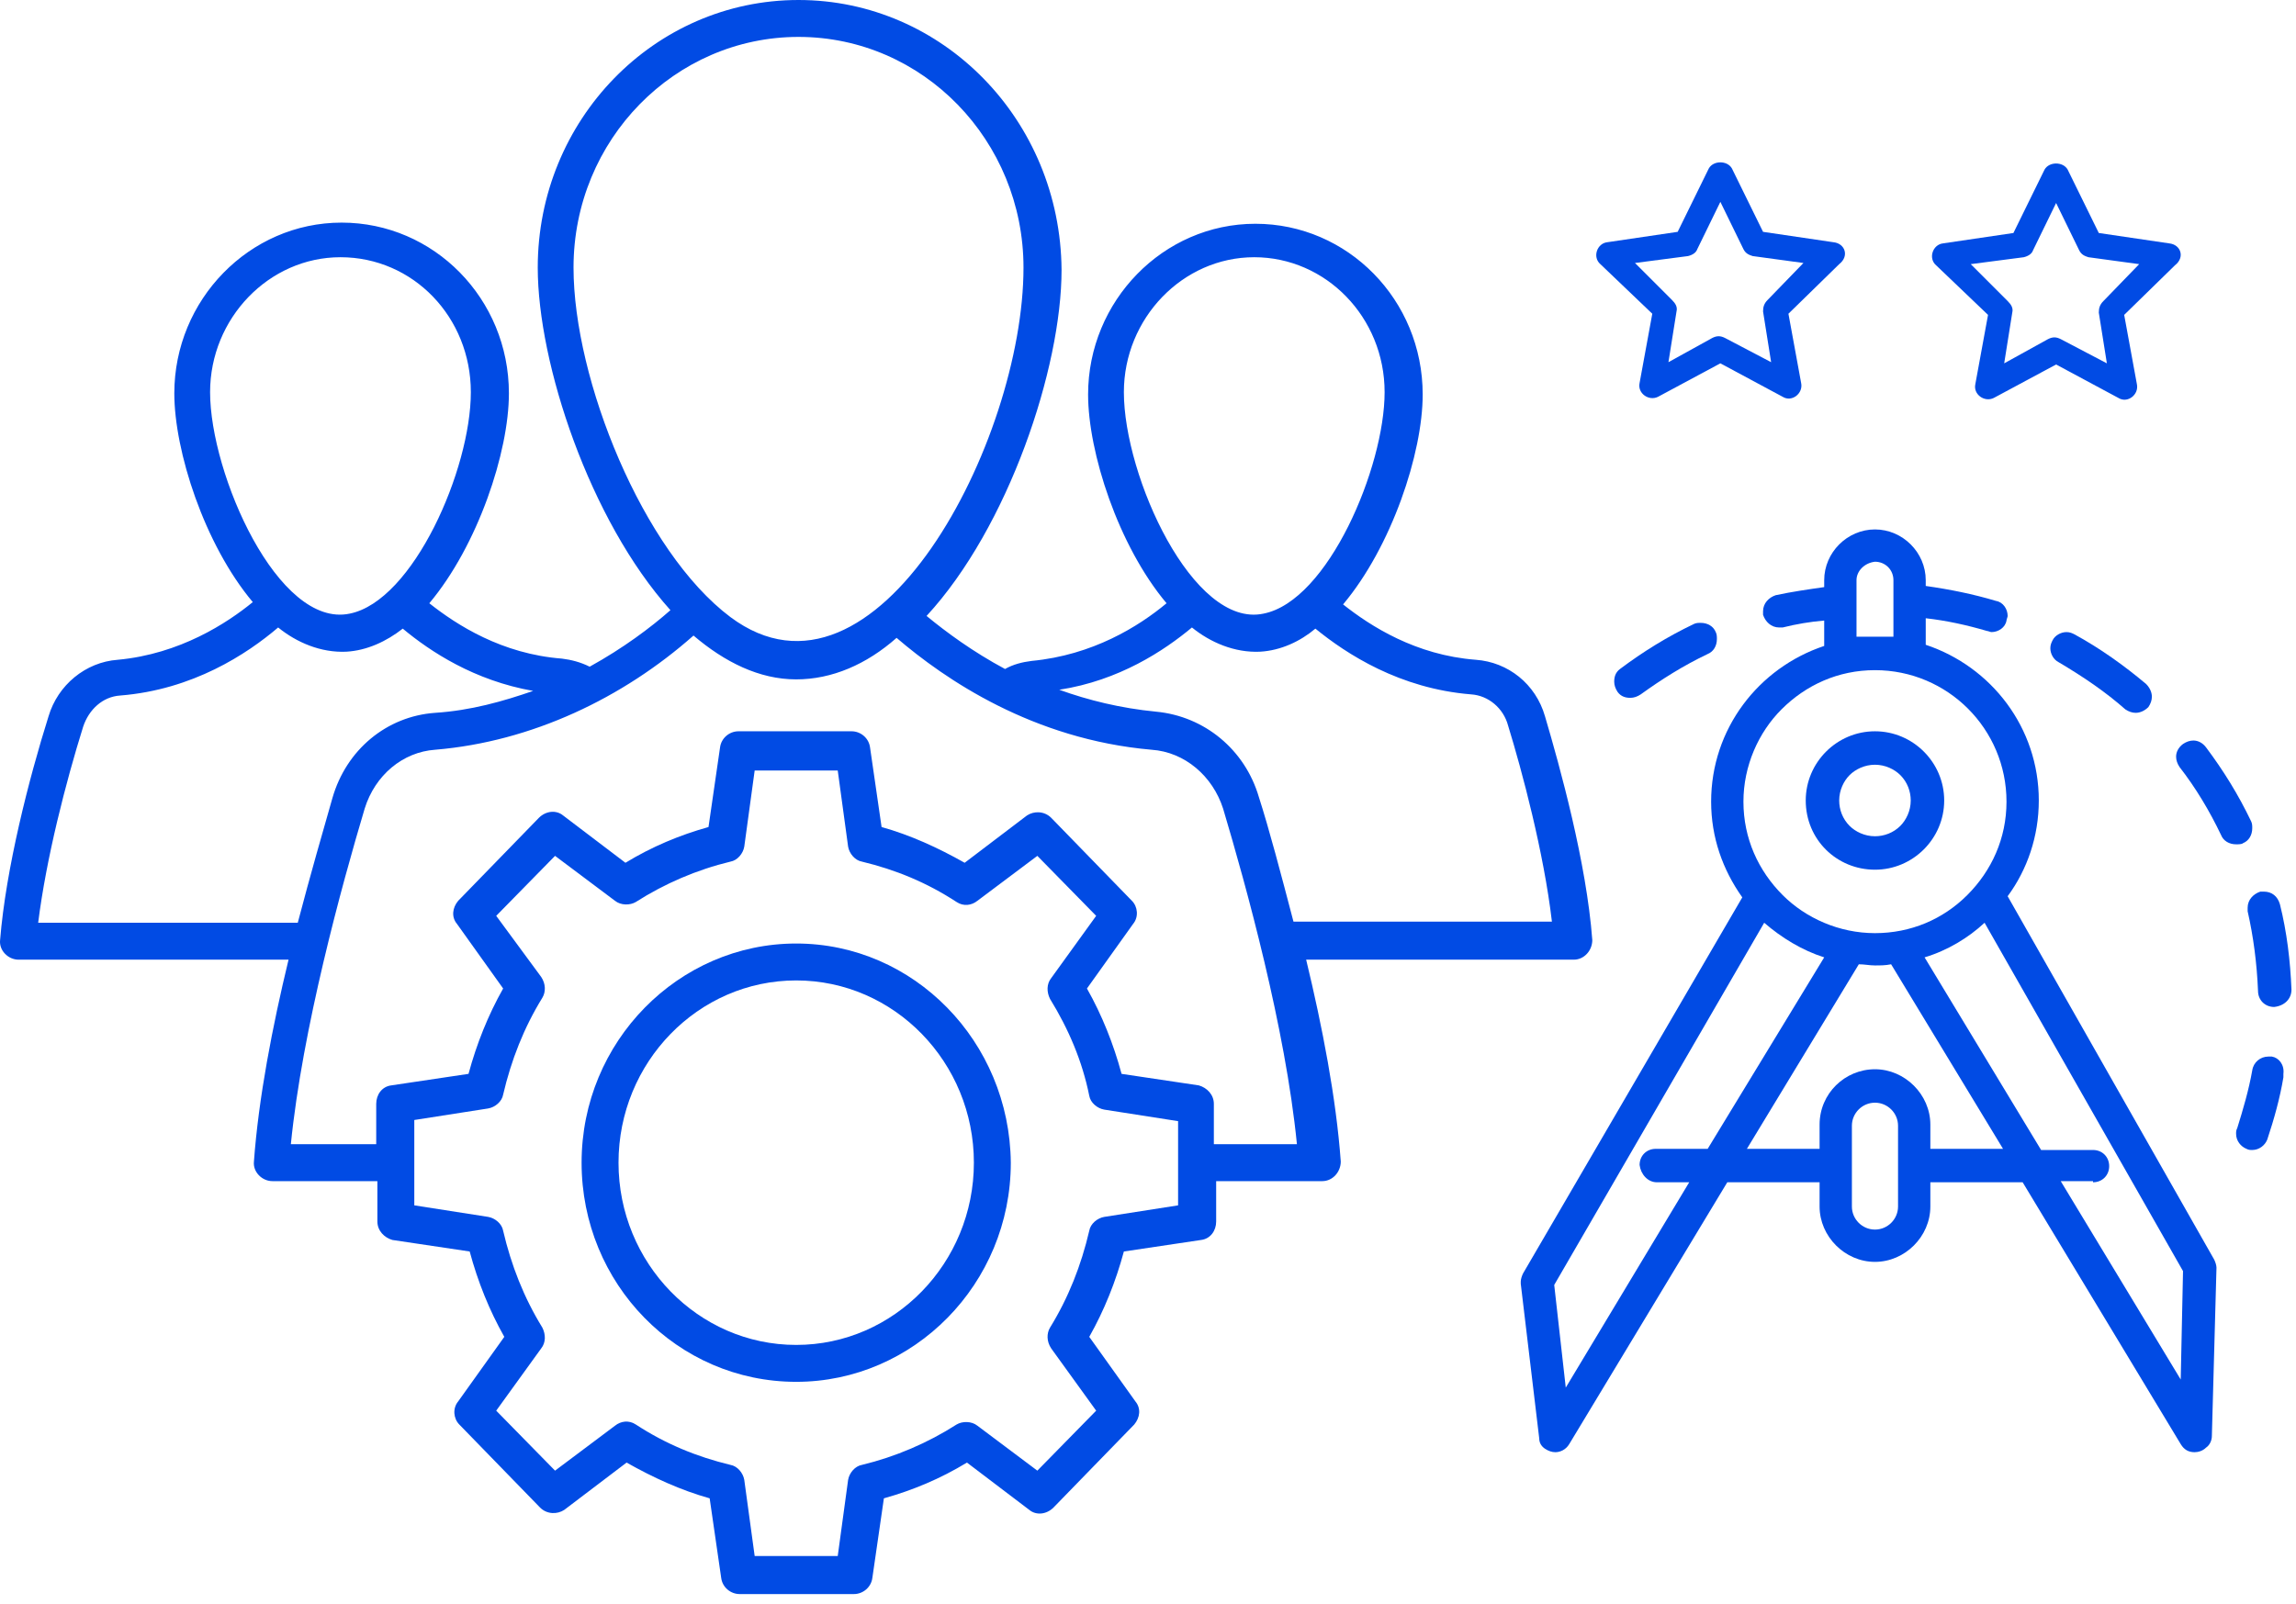
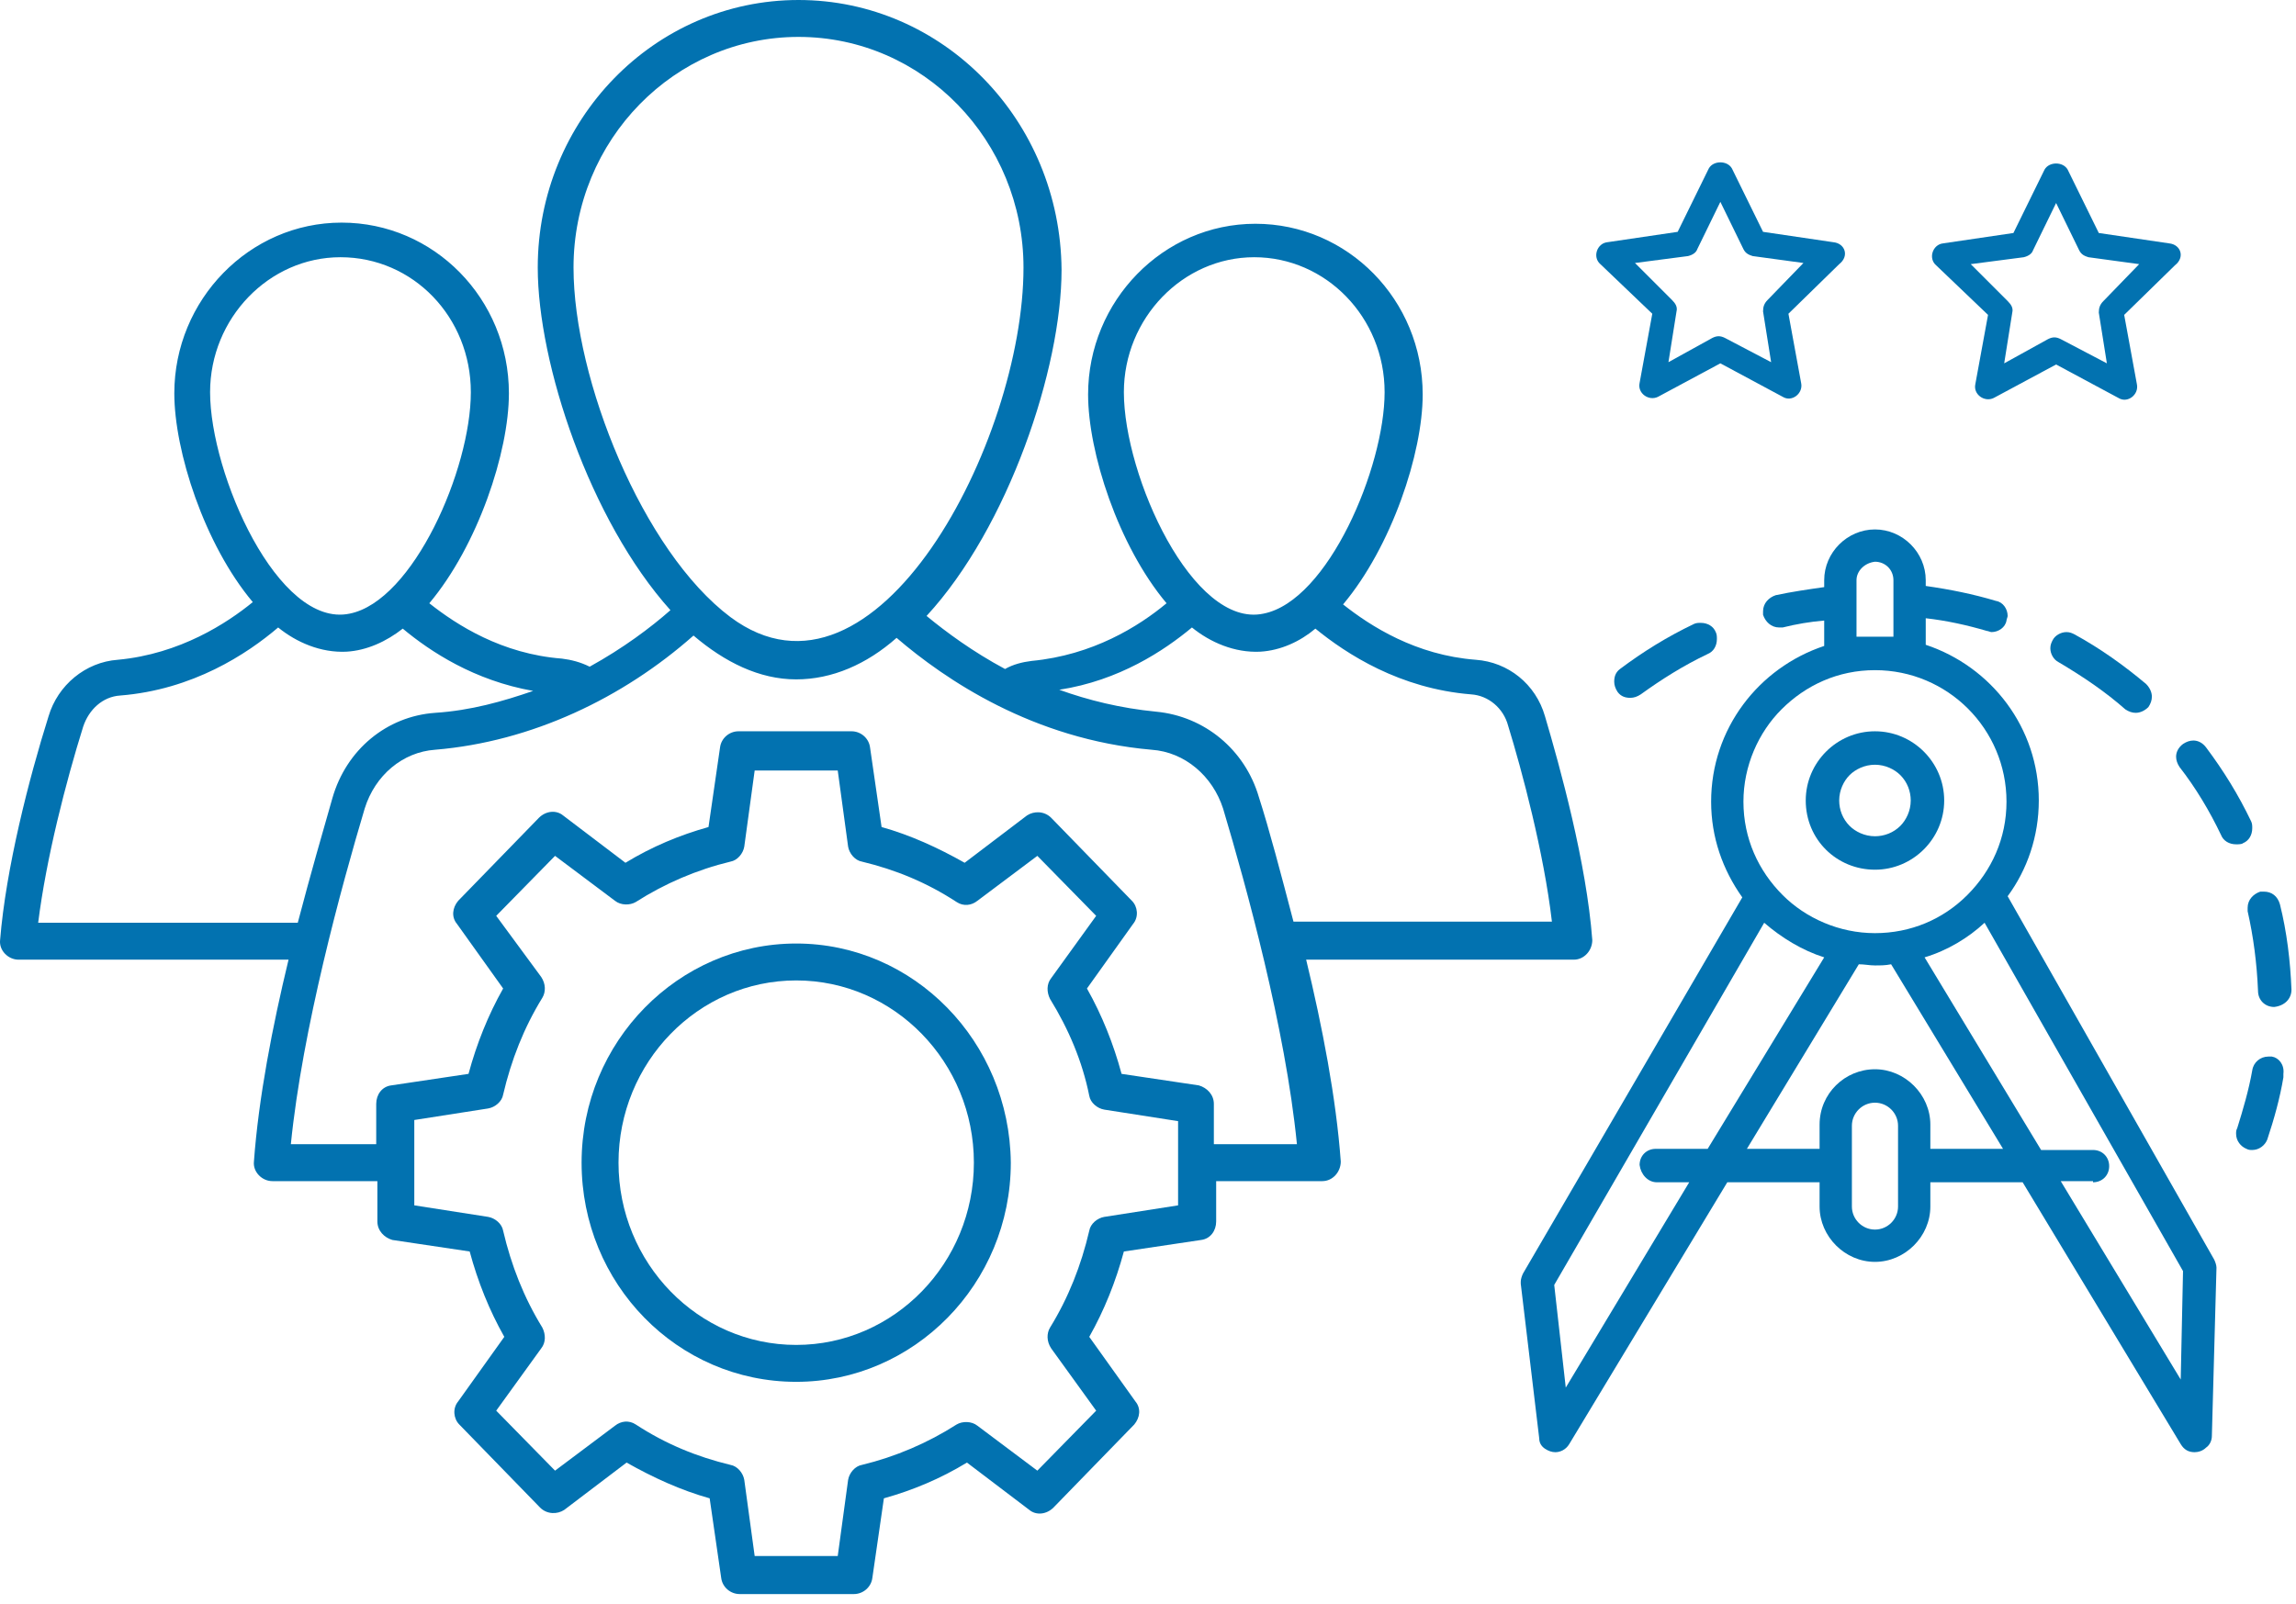
<svg xmlns="http://www.w3.org/2000/svg" width="199" height="139" viewBox="0 0 199 139" fill="none">
-   <path d="M148.008 56.7C148.508 56.5 148.808 56 148.808 55.4C148.808 55.2 148.808 55 148.708 54.8C148.508 54.3 148.008 54 147.408 54C147.208 54 147.008 54 146.808 54.1C144.508 55.2 142.408 56.5 140.408 58C140.008 58.3 139.908 58.7 139.908 59.1C139.908 59.4 140.008 59.7 140.208 60C140.508 60.4 140.908 60.5 141.308 60.5C141.608 60.5 141.908 60.4 142.208 60.2C144.008 58.9 145.908 57.7 148.008 56.7Z" fill="#014BE4" />
-   <path d="M194.408 73.1C194.908 72.9 195.208 72.4 195.208 71.8C195.208 71.6 195.208 71.4 195.108 71.2C194.008 68.9 192.708 66.8 191.208 64.8C190.908 64.4 190.508 64.2 190.108 64.2C189.808 64.2 189.508 64.3 189.208 64.5C188.808 64.8 188.608 65.2 188.608 65.6C188.608 65.9 188.708 66.2 188.908 66.5C190.308 68.3 191.508 70.3 192.508 72.4C192.708 72.9 193.208 73.2 193.808 73.2C194.008 73.2 194.308 73.2 194.408 73.1Z" fill="#014BE4" />
-   <path d="M184.208 61.5C184.508 61.7 184.808 61.8 185.108 61.8C185.508 61.8 185.908 61.6 186.208 61.3C186.408 61 186.508 60.7 186.508 60.4C186.508 60 186.308 59.6 186.008 59.3C184.108 57.7 182.008 56.2 179.808 55C179.608 54.9 179.408 54.8 179.108 54.8C178.608 54.8 178.108 55.1 177.908 55.5C177.808 55.7 177.708 55.9 177.708 56.2C177.708 56.7 178.008 57.2 178.408 57.4C180.608 58.7 182.508 60 184.208 61.5Z" fill="#014BE4" />
-   <path d="M198.608 85.8C198.508 83.3 198.208 80.8 197.608 78.4C197.408 77.7 196.908 77.3 196.208 77.3C196.108 77.3 196.008 77.3 195.908 77.3C195.308 77.5 194.808 78 194.808 78.7C194.808 78.8 194.808 78.9 194.808 79C195.308 81.2 195.608 83.5 195.708 85.9C195.708 86.7 196.308 87.3 197.108 87.3C198.008 87.2 198.608 86.6 198.608 85.8Z" fill="#014BE4" />
-   <path d="M196.908 91.6H196.608C195.908 91.6 195.308 92.1 195.208 92.8C194.908 94.5 194.408 96.2 193.908 97.8C193.808 98 193.808 98.1 193.808 98.3C193.808 98.9 194.208 99.4 194.708 99.6C194.908 99.7 195.008 99.7 195.208 99.7C195.808 99.7 196.308 99.3 196.508 98.8C197.108 97 197.608 95.2 197.908 93.4V93.1C198.008 92.3 197.508 91.7 196.908 91.6Z" fill="#014BE4" />
-   <path d="M162.508 75.4C165.808 75.4 168.508 72.7 168.508 69.4C168.508 66.1 165.808 63.4 162.508 63.4C159.208 63.4 156.508 66.1 156.508 69.4C156.508 72.8 159.208 75.4 162.508 75.4ZM162.508 66.3C163.408 66.3 164.208 66.7 164.708 67.2C165.308 67.8 165.608 68.6 165.608 69.4C165.608 70.3 165.208 71.1 164.708 71.6C164.108 72.2 163.308 72.5 162.508 72.5C161.608 72.5 160.808 72.1 160.308 71.6C159.708 71 159.408 70.2 159.408 69.4C159.408 68.5 159.808 67.7 160.308 67.2C160.808 66.7 161.608 66.3 162.508 66.3Z" fill="#014BE4" />
-   <path d="M174.008 77.7C175.708 75.4 176.708 72.5 176.708 69.4C176.708 63.1 172.608 57.8 166.908 55.9V53.6C168.708 53.8 170.508 54.2 172.208 54.7C172.308 54.7 172.508 54.8 172.608 54.8C173.208 54.8 173.808 54.4 173.908 53.8C173.908 53.7 174.008 53.5 174.008 53.4C174.008 52.8 173.608 52.2 173.008 52.1C171.008 51.5 169.008 51.1 166.908 50.8V50.3C166.908 47.9 164.908 45.9 162.508 45.9C160.108 45.9 158.108 47.9 158.108 50.3V50.9C156.708 51.1 155.308 51.3 153.908 51.6C153.308 51.8 152.808 52.3 152.808 53C152.808 53.1 152.808 53.2 152.808 53.3C153.008 53.9 153.508 54.4 154.208 54.4C154.308 54.4 154.408 54.4 154.508 54.4C155.708 54.1 156.908 53.9 158.108 53.8V56C152.408 57.9 148.308 63.2 148.308 69.5C148.308 72.6 149.308 75.4 151.008 77.8L132.008 110.4C131.908 110.6 131.808 110.9 131.808 111.1V111.3L133.408 124.7C133.408 125.1 133.608 125.4 133.908 125.6C134.208 125.8 134.508 125.9 134.808 125.9C135.208 125.9 135.708 125.7 136.008 125.2L149.708 102.5H157.708V104.6C157.708 107.2 159.908 109.4 162.508 109.4C165.108 109.4 167.308 107.2 167.308 104.6V102.5H175.308L189.008 125.2C189.308 125.7 189.708 125.9 190.208 125.9C190.508 125.9 190.908 125.8 191.208 125.5C191.508 125.3 191.708 124.9 191.708 124.5L192.108 109.9C192.108 109.7 192.008 109.4 191.908 109.2L174.008 77.7ZM164.508 104.6C164.508 105.7 163.608 106.6 162.508 106.6C161.408 106.6 160.508 105.7 160.508 104.6V97.6C160.508 96.5 161.408 95.6 162.508 95.6C163.608 95.6 164.508 96.5 164.508 97.6V104.6ZM162.508 58.1C168.808 58.1 173.908 63.2 173.908 69.5C173.908 72.7 172.608 75.5 170.508 77.6C168.408 79.7 165.608 80.9 162.508 80.9C159.408 80.9 156.508 79.6 154.508 77.6C152.408 75.5 151.108 72.7 151.108 69.5C151.108 66.4 152.408 63.5 154.408 61.5C156.508 59.4 159.308 58.1 162.508 58.1ZM143.608 102.5H146.408L135.708 120.3L134.708 111.4L152.908 80C154.408 81.3 156.208 82.4 158.108 83L148.008 99.6H143.508C142.708 99.6 142.108 100.2 142.108 101C142.208 101.8 142.808 102.5 143.608 102.5ZM161.108 83.6C161.608 83.6 162.008 83.7 162.508 83.7C163.008 83.7 163.408 83.7 163.908 83.6L173.608 99.6H167.308V97.5C167.308 94.9 165.108 92.7 162.508 92.7C159.908 92.7 157.708 94.8 157.708 97.5V99.6H151.408L161.108 83.6ZM181.408 102.5C182.208 102.5 182.808 101.9 182.808 101.1C182.808 100.3 182.208 99.7 181.408 99.7H176.908L166.808 83C168.808 82.4 170.608 81.3 172.008 80L189.208 110.2L189.008 119.6L178.608 102.4H181.408V102.5ZM162.508 48.7C163.408 48.7 164.108 49.4 164.108 50.3V55.2C163.308 55.2 162.408 55.2 160.908 55.2V50.3C160.908 49.5 161.608 48.8 162.508 48.7Z" fill="#014BE4" />
-   <path d="M143.208 27.2L142.108 33.2C141.908 34.1 142.908 34.8 143.708 34.4L149.108 31.5L154.508 34.4C155.308 34.9 156.308 34.1 156.108 33.2L155.008 27.2L159.408 22.9C160.308 22.2 159.908 21.1 158.908 21L152.808 20.1L150.108 14.6C149.708 13.9 148.508 13.9 148.108 14.6L145.408 20.1L139.308 21C138.408 21.1 138.008 22.3 138.708 22.9L143.208 27.2ZM146.308 22.2C146.708 22.1 147.008 21.9 147.108 21.6L149.108 17.5L151.108 21.6C151.308 22 151.608 22.1 151.908 22.2L156.308 22.8L153.208 26C152.908 26.3 152.808 26.6 152.808 27L153.508 31.4L149.508 29.3C149.108 29.1 148.808 29.1 148.408 29.3L144.608 31.4L145.308 27C145.408 26.6 145.208 26.3 144.908 26L141.708 22.8L146.308 22.2Z" fill="#014BE4" />
-   <path d="M172.308 27.3L171.208 33.3C171.008 34.2 172.008 34.9 172.808 34.5L178.208 31.6L183.608 34.5C184.408 35 185.408 34.2 185.208 33.3L184.108 27.3L188.508 23C189.408 22.3 189.008 21.2 188.008 21.1L181.908 20.2L179.208 14.7C178.808 14 177.608 14 177.208 14.7L174.508 20.2L168.408 21.1C167.508 21.2 167.108 22.4 167.808 23L172.308 27.3ZM175.408 22.3C175.808 22.2 176.108 22 176.208 21.7L178.208 17.6L180.208 21.7C180.408 22.1 180.708 22.2 181.008 22.3L185.408 22.9L182.308 26.1C182.008 26.4 181.908 26.7 181.908 27.1L182.608 31.5L178.608 29.4C178.208 29.2 177.908 29.2 177.508 29.4L173.708 31.5L174.408 27.1C174.508 26.7 174.308 26.4 174.008 26.1L170.808 22.9L175.408 22.3Z" fill="#014BE4" />
-   <path d="M136.408 83.2C137.308 83.2 138.008 82.4 138.008 81.5C137.508 74.8 135.208 66.5 133.908 62.1C133.108 59.3 130.708 57.4 127.908 57.2C122.708 56.8 118.808 54.3 116.408 52.4C120.608 47.4 123.308 39.3 123.308 34.2C123.308 26 116.808 19.4 108.808 19.4C100.808 19.4 94.308 26.1 94.308 34.2C94.308 39.2 96.909 47.3 101.108 52.3C98.709 54.3 94.709 56.8 89.409 57.3C88.609 57.4 87.808 57.6 87.109 58C84.308 56.5 82.008 54.8 80.308 53.4C87.409 45.7 92.008 31.9 92.008 23.4C91.909 10.4 81.709 0 69.209 0C56.709 0 46.608 10.4 46.608 23.2C46.608 31.5 51.108 45.1 58.108 52.9C56.408 54.4 54.008 56.2 51.108 57.8C50.309 57.4 49.508 57.2 48.709 57.1C43.508 56.7 39.608 54.2 37.209 52.3C41.408 47.3 44.108 39.2 44.108 34.1C44.108 25.9 37.608 19.3 29.608 19.3C21.608 19.3 15.108 26 15.108 34.1C15.108 39.1 17.709 47.2 21.909 52.2C19.709 54 15.608 56.7 10.209 57.2C7.408 57.4 5.008 59.4 4.208 62.1C2.508 67.5 0.508 75.3 0.008 81.5C-0.092 82.4 0.708 83.2 1.608 83.2H25.009C23.608 89 22.409 95.2 22.009 100.7C21.909 101.6 22.709 102.4 23.608 102.4H32.709V105.9C32.709 106.7 33.309 107.3 34.008 107.5L40.709 108.5C41.408 111.1 42.408 113.6 43.709 115.9L39.709 121.5C39.209 122.1 39.309 123 39.809 123.5L46.809 130.7C47.408 131.3 48.309 131.3 48.908 130.9L54.309 126.8C56.608 128.1 59.008 129.2 61.508 129.9L62.508 136.8C62.608 137.6 63.309 138.2 64.109 138.2H74.008C74.808 138.2 75.508 137.6 75.609 136.8L76.609 129.9C79.109 129.2 81.508 128.2 83.808 126.8L89.209 130.9C89.808 131.4 90.709 131.3 91.308 130.7L98.308 123.5C98.808 122.9 98.909 122.1 98.409 121.5L94.409 115.9C95.709 113.6 96.709 111.1 97.409 108.5L104.108 107.5C104.908 107.4 105.408 106.7 105.408 105.9V102.4H114.608C115.508 102.4 116.208 101.6 116.208 100.7C115.808 95.2 114.608 89 113.208 83.2H136.408ZM97.409 34C97.409 27.6 102.508 22.3 108.708 22.3C114.908 22.3 120.008 27.5 120.008 34C120.008 40.5 115.108 52.1 109.508 53.2C103.408 54.5 97.409 41.3 97.409 34ZM103.308 54.4C104.908 55.7 107.008 56.6 109.208 56.5C111.008 56.4 112.708 55.6 114.008 54.5C116.708 56.7 121.308 59.7 127.508 60.2C129.008 60.3 130.308 61.4 130.708 62.9C131.908 66.8 133.808 73.9 134.508 79.9H112.108C111.008 75.7 110.008 71.9 109.108 69.1C107.908 65 104.408 62.1 100.208 61.7C97.109 61.4 94.308 60.7 91.808 59.8C97.008 59 100.908 56.4 103.308 54.4ZM49.709 23.2C49.709 12.1 58.508 3.2 69.209 3.2C80.008 3.2 88.709 12.2 88.709 23.2C88.709 38.2 75.909 62.9 63.309 53.5C55.709 47.8 49.709 32.9 49.709 23.2ZM18.209 34C18.209 27.6 23.308 22.3 29.509 22.3C35.809 22.3 40.809 27.5 40.809 34C40.809 40.7 35.809 52.1 30.308 53.2C24.108 54.5 18.209 41.1 18.209 34ZM3.308 80C4.008 74.4 5.708 67.8 7.208 63C7.708 61.5 8.908 60.4 10.409 60.3C16.709 59.8 21.409 56.7 24.108 54.4C25.709 55.7 27.808 56.6 30.009 56.5C31.808 56.4 33.508 55.6 34.908 54.5C37.309 56.5 41.108 59 46.209 59.9C43.608 60.8 40.809 61.6 37.709 61.8C33.508 62.1 30.009 65 28.808 69.2C28.009 72 26.909 75.8 25.808 80H3.308ZM102.108 104.5L95.709 105.5C95.109 105.6 94.508 106.1 94.409 106.7C93.709 109.7 92.609 112.5 91.008 115.1C90.709 115.6 90.709 116.3 91.109 116.9L95.008 122.3L89.909 127.5L84.709 123.6C84.209 123.2 83.409 123.2 82.909 123.5C80.409 125.1 77.609 126.3 74.709 127C74.109 127.1 73.609 127.7 73.508 128.3L72.609 134.9H65.409L64.508 128.3C64.409 127.7 63.908 127.1 63.309 127C60.408 126.3 57.709 125.2 55.108 123.5C54.508 123.1 53.809 123.2 53.309 123.6L48.108 127.5L43.008 122.3L46.908 116.9C47.309 116.4 47.309 115.7 47.008 115.1C45.408 112.5 44.309 109.7 43.608 106.7C43.508 106.1 42.908 105.6 42.309 105.5L35.908 104.5V97.1L42.309 96.1C42.908 96 43.508 95.5 43.608 94.9C44.309 91.9 45.408 89.1 47.008 86.5C47.309 86 47.309 85.3 46.908 84.7L43.008 79.4L48.108 74.2L53.309 78.1C53.809 78.5 54.608 78.5 55.108 78.2C57.608 76.6 60.408 75.4 63.309 74.7C63.908 74.6 64.409 74 64.508 73.4L65.409 66.8H72.609L73.508 73.4C73.609 74 74.109 74.6 74.709 74.7C77.609 75.4 80.308 76.5 82.909 78.2C83.508 78.6 84.209 78.5 84.709 78.1L89.909 74.2L95.008 79.4L91.109 84.8C90.709 85.3 90.709 86 91.008 86.6C92.609 89.2 93.808 92 94.409 95C94.508 95.6 95.109 96.1 95.709 96.2L102.108 97.2V104.5ZM105.208 99.2V95.7C105.208 94.9 104.608 94.3 103.908 94.1L97.209 93.1C96.508 90.5 95.508 88 94.209 85.7L98.209 80.1C98.709 79.5 98.609 78.6 98.109 78.1L91.109 70.9C90.508 70.3 89.609 70.3 89.008 70.7L83.609 74.8C81.308 73.5 78.909 72.4 76.409 71.7L75.409 64.8C75.308 64 74.609 63.4 73.808 63.4H64.008C63.209 63.4 62.508 64 62.408 64.8L61.408 71.7C58.908 72.4 56.508 73.4 54.209 74.8L48.809 70.7C48.209 70.2 47.309 70.3 46.709 70.9L39.709 78.1C39.209 78.7 39.108 79.5 39.608 80.1L43.608 85.7C42.309 88 41.309 90.5 40.608 93.1L33.908 94.1C33.108 94.2 32.608 94.9 32.608 95.7V99.2H25.209C26.209 89.2 29.608 76.8 31.608 70.1C32.508 67.2 34.908 65.2 37.709 65C46.108 64.3 54.008 60.5 60.108 55.1C62.809 57.4 65.808 58.9 69.008 58.9C72.109 58.9 75.109 57.6 77.709 55.3C81.909 58.9 89.508 64.1 99.808 65C102.708 65.2 105.108 67.3 106.008 70.1C108.008 76.8 111.408 89.1 112.408 99.2H105.208Z" fill="#014BE4" />
-   <path d="M69.008 81.8C58.809 81.8 50.408 90.3 50.408 100.8C50.408 111.3 58.709 119.8 69.008 119.8C79.209 119.8 87.609 111.3 87.609 100.8C87.508 90.3 79.209 81.8 69.008 81.8ZM69.008 116.6C60.508 116.6 53.608 109.5 53.608 100.8C53.608 92.1 60.508 85 69.008 85C77.508 85 84.409 92.1 84.409 100.8C84.409 109.5 77.508 116.6 69.008 116.6Z" fill="#014BE4" />
+   <path d="M148.008 56.7C148.508 56.5 148.808 56 148.808 55.4C148.808 55.2 148.808 55 148.708 54.8C148.508 54.3 148.008 54 147.408 54C147.208 54 147.008 54 146.808 54.1C144.508 55.2 142.408 56.5 140.408 58C140.008 58.3 139.908 58.7 139.908 59.1C139.908 59.4 140.008 59.7 140.208 60C140.508 60.4 140.908 60.5 141.308 60.5C141.608 60.5 141.908 60.4 142.208 60.2C144.008 58.9 145.908 57.7 148.008 56.7Z" fill="#0272B0" />
+   <path d="M194.408 73.1C194.908 72.9 195.208 72.4 195.208 71.8C195.208 71.6 195.208 71.4 195.108 71.2C194.008 68.9 192.708 66.8 191.208 64.8C190.908 64.4 190.508 64.2 190.108 64.2C189.808 64.2 189.508 64.3 189.208 64.5C188.808 64.8 188.608 65.2 188.608 65.6C188.608 65.9 188.708 66.2 188.908 66.5C190.308 68.3 191.508 70.3 192.508 72.4C192.708 72.9 193.208 73.2 193.808 73.2C194.008 73.2 194.308 73.2 194.408 73.1Z" fill="#0272B0" />
+   <path d="M184.208 61.5C184.508 61.7 184.808 61.8 185.108 61.8C185.508 61.8 185.908 61.6 186.208 61.3C186.408 61 186.508 60.7 186.508 60.4C186.508 60 186.308 59.6 186.008 59.3C184.108 57.7 182.008 56.2 179.808 55C179.608 54.9 179.408 54.8 179.108 54.8C178.608 54.8 178.108 55.1 177.908 55.5C177.808 55.7 177.708 55.9 177.708 56.2C177.708 56.7 178.008 57.2 178.408 57.4C180.608 58.7 182.508 60 184.208 61.5Z" fill="#0272B0" />
+   <path d="M198.608 85.8C198.508 83.3 198.208 80.8 197.608 78.4C197.408 77.7 196.908 77.3 196.208 77.3C196.108 77.3 196.008 77.3 195.908 77.3C195.308 77.5 194.808 78 194.808 78.7C194.808 78.8 194.808 78.9 194.808 79C195.308 81.2 195.608 83.5 195.708 85.9C195.708 86.7 196.308 87.3 197.108 87.3C198.008 87.2 198.608 86.6 198.608 85.8Z" fill="#0272B0" />
+   <path d="M196.908 91.6H196.608C195.908 91.6 195.308 92.1 195.208 92.8C194.908 94.5 194.408 96.2 193.908 97.8C193.808 98 193.808 98.1 193.808 98.3C193.808 98.9 194.208 99.4 194.708 99.6C194.908 99.7 195.008 99.7 195.208 99.7C195.808 99.7 196.308 99.3 196.508 98.8C197.108 97 197.608 95.2 197.908 93.4V93.1C198.008 92.3 197.508 91.7 196.908 91.6Z" fill="#0272B0" />
+   <path d="M162.508 75.4C165.808 75.4 168.508 72.7 168.508 69.4C168.508 66.1 165.808 63.4 162.508 63.4C159.208 63.4 156.508 66.1 156.508 69.4C156.508 72.8 159.208 75.4 162.508 75.4ZM162.508 66.3C163.408 66.3 164.208 66.7 164.708 67.2C165.308 67.8 165.608 68.6 165.608 69.4C165.608 70.3 165.208 71.1 164.708 71.6C164.108 72.2 163.308 72.5 162.508 72.5C161.608 72.5 160.808 72.1 160.308 71.6C159.708 71 159.408 70.2 159.408 69.4C159.408 68.5 159.808 67.7 160.308 67.2C160.808 66.7 161.608 66.3 162.508 66.3Z" fill="#0272B0" />
+   <path d="M174.008 77.7C175.708 75.4 176.708 72.5 176.708 69.4C176.708 63.1 172.608 57.8 166.908 55.9V53.6C168.708 53.8 170.508 54.2 172.208 54.7C172.308 54.7 172.508 54.8 172.608 54.8C173.208 54.8 173.808 54.4 173.908 53.8C173.908 53.7 174.008 53.5 174.008 53.4C174.008 52.8 173.608 52.2 173.008 52.1C171.008 51.5 169.008 51.1 166.908 50.8V50.3C166.908 47.9 164.908 45.9 162.508 45.9C160.108 45.9 158.108 47.9 158.108 50.3V50.9C156.708 51.1 155.308 51.3 153.908 51.6C153.308 51.8 152.808 52.3 152.808 53C152.808 53.1 152.808 53.2 152.808 53.3C153.008 53.9 153.508 54.4 154.208 54.4C154.308 54.4 154.408 54.4 154.508 54.4C155.708 54.1 156.908 53.9 158.108 53.8V56C152.408 57.9 148.308 63.2 148.308 69.5C148.308 72.6 149.308 75.4 151.008 77.8L132.008 110.4C131.908 110.6 131.808 110.9 131.808 111.1V111.3L133.408 124.7C133.408 125.1 133.608 125.4 133.908 125.6C134.208 125.8 134.508 125.9 134.808 125.9C135.208 125.9 135.708 125.7 136.008 125.2L149.708 102.5H157.708V104.6C157.708 107.2 159.908 109.4 162.508 109.4C165.108 109.4 167.308 107.2 167.308 104.6V102.5H175.308L189.008 125.2C189.308 125.7 189.708 125.9 190.208 125.9C190.508 125.9 190.908 125.8 191.208 125.5C191.508 125.3 191.708 124.9 191.708 124.5L192.108 109.9C192.108 109.7 192.008 109.4 191.908 109.2L174.008 77.7ZM164.508 104.6C164.508 105.7 163.608 106.6 162.508 106.6C161.408 106.6 160.508 105.7 160.508 104.6V97.6C160.508 96.5 161.408 95.6 162.508 95.6C163.608 95.6 164.508 96.5 164.508 97.6V104.6ZM162.508 58.1C168.808 58.1 173.908 63.2 173.908 69.5C173.908 72.7 172.608 75.5 170.508 77.6C168.408 79.7 165.608 80.9 162.508 80.9C159.408 80.9 156.508 79.6 154.508 77.6C152.408 75.5 151.108 72.7 151.108 69.5C151.108 66.4 152.408 63.5 154.408 61.5C156.508 59.4 159.308 58.1 162.508 58.1ZM143.608 102.5H146.408L135.708 120.3L134.708 111.4L152.908 80C154.408 81.3 156.208 82.4 158.108 83L148.008 99.6H143.508C142.708 99.6 142.108 100.2 142.108 101C142.208 101.8 142.808 102.5 143.608 102.5ZM161.108 83.6C161.608 83.6 162.008 83.7 162.508 83.7C163.008 83.7 163.408 83.7 163.908 83.6L173.608 99.6H167.308V97.5C167.308 94.9 165.108 92.7 162.508 92.7C159.908 92.7 157.708 94.8 157.708 97.5V99.6H151.408L161.108 83.6ZM181.408 102.5C182.208 102.5 182.808 101.9 182.808 101.1C182.808 100.3 182.208 99.7 181.408 99.7H176.908L166.808 83C168.808 82.4 170.608 81.3 172.008 80L189.208 110.2L189.008 119.6L178.608 102.4H181.408V102.5ZM162.508 48.7C163.408 48.7 164.108 49.4 164.108 50.3V55.2C163.308 55.2 162.408 55.2 160.908 55.2V50.3C160.908 49.5 161.608 48.8 162.508 48.7Z" fill="#0272B0" />
+   <path d="M143.208 27.2L142.108 33.2C141.908 34.1 142.908 34.8 143.708 34.4L149.108 31.5L154.508 34.4C155.308 34.9 156.308 34.1 156.108 33.2L155.008 27.2L159.408 22.9C160.308 22.2 159.908 21.1 158.908 21L152.808 20.1L150.108 14.6C149.708 13.9 148.508 13.9 148.108 14.6L145.408 20.1L139.308 21C138.408 21.1 138.008 22.3 138.708 22.9L143.208 27.2ZM146.308 22.2C146.708 22.1 147.008 21.9 147.108 21.6L149.108 17.5L151.108 21.6C151.308 22 151.608 22.1 151.908 22.2L156.308 22.8L153.208 26C152.908 26.3 152.808 26.6 152.808 27L153.508 31.4L149.508 29.3C149.108 29.1 148.808 29.1 148.408 29.3L144.608 31.4L145.308 27C145.408 26.6 145.208 26.3 144.908 26L141.708 22.8L146.308 22.2Z" fill="#0272B0" />
+   <path d="M172.308 27.3L171.208 33.3C171.008 34.2 172.008 34.9 172.808 34.5L178.208 31.6L183.608 34.5C184.408 35 185.408 34.2 185.208 33.3L184.108 27.3L188.508 23C189.408 22.3 189.008 21.2 188.008 21.1L181.908 20.2L179.208 14.7C178.808 14 177.608 14 177.208 14.7L174.508 20.2L168.408 21.1C167.508 21.2 167.108 22.4 167.808 23L172.308 27.3ZM175.408 22.3C175.808 22.2 176.108 22 176.208 21.7L178.208 17.6L180.208 21.7C180.408 22.1 180.708 22.2 181.008 22.3L185.408 22.9L182.308 26.1C182.008 26.4 181.908 26.7 181.908 27.1L182.608 31.5L178.608 29.4C178.208 29.2 177.908 29.2 177.508 29.4L173.708 31.5L174.408 27.1C174.508 26.7 174.308 26.4 174.008 26.1L170.808 22.9L175.408 22.3Z" fill="#0272B0" />
+   <path d="M136.408 83.2C137.308 83.2 138.008 82.4 138.008 81.5C137.508 74.8 135.208 66.5 133.908 62.1C133.108 59.3 130.708 57.4 127.908 57.2C122.708 56.8 118.808 54.3 116.408 52.4C120.608 47.4 123.308 39.3 123.308 34.2C123.308 26 116.808 19.4 108.808 19.4C100.808 19.4 94.308 26.1 94.308 34.2C94.308 39.2 96.909 47.3 101.108 52.3C98.709 54.3 94.709 56.8 89.409 57.3C88.609 57.4 87.808 57.6 87.109 58C84.308 56.5 82.008 54.8 80.308 53.4C87.409 45.7 92.008 31.9 92.008 23.4C91.909 10.4 81.709 0 69.209 0C56.709 0 46.608 10.4 46.608 23.2C46.608 31.5 51.108 45.1 58.108 52.9C56.408 54.4 54.008 56.2 51.108 57.8C50.309 57.4 49.508 57.2 48.709 57.1C43.508 56.7 39.608 54.2 37.209 52.3C41.408 47.3 44.108 39.2 44.108 34.1C44.108 25.9 37.608 19.3 29.608 19.3C21.608 19.3 15.108 26 15.108 34.1C15.108 39.1 17.709 47.2 21.909 52.2C19.709 54 15.608 56.7 10.209 57.2C7.408 57.4 5.008 59.4 4.208 62.1C2.508 67.5 0.508 75.3 0.008 81.5C-0.092 82.4 0.708 83.2 1.608 83.2H25.009C23.608 89 22.409 95.2 22.009 100.7C21.909 101.6 22.709 102.4 23.608 102.4H32.709V105.9C32.709 106.7 33.309 107.3 34.008 107.5L40.709 108.5C41.408 111.1 42.408 113.6 43.709 115.9L39.709 121.5C39.209 122.1 39.309 123 39.809 123.5L46.809 130.7C47.408 131.3 48.309 131.3 48.908 130.9L54.309 126.8C56.608 128.1 59.008 129.2 61.508 129.9L62.508 136.8C62.608 137.6 63.309 138.2 64.109 138.2H74.008C74.808 138.2 75.508 137.6 75.609 136.8L76.609 129.9C79.109 129.2 81.508 128.2 83.808 126.8L89.209 130.9C89.808 131.4 90.709 131.3 91.308 130.7L98.308 123.5C98.808 122.9 98.909 122.1 98.409 121.5L94.409 115.9C95.709 113.6 96.709 111.1 97.409 108.5L104.108 107.5C104.908 107.4 105.408 106.7 105.408 105.9V102.4H114.608C115.508 102.4 116.208 101.6 116.208 100.7C115.808 95.2 114.608 89 113.208 83.2H136.408ZM97.409 34C97.409 27.6 102.508 22.3 108.708 22.3C114.908 22.3 120.008 27.5 120.008 34C120.008 40.5 115.108 52.1 109.508 53.2C103.408 54.5 97.409 41.3 97.409 34ZM103.308 54.4C104.908 55.7 107.008 56.6 109.208 56.5C111.008 56.4 112.708 55.6 114.008 54.5C116.708 56.7 121.308 59.7 127.508 60.2C129.008 60.3 130.308 61.4 130.708 62.9C131.908 66.8 133.808 73.9 134.508 79.9H112.108C111.008 75.7 110.008 71.9 109.108 69.1C107.908 65 104.408 62.1 100.208 61.7C97.109 61.4 94.308 60.7 91.808 59.8C97.008 59 100.908 56.4 103.308 54.4ZM49.709 23.2C49.709 12.1 58.508 3.2 69.209 3.2C80.008 3.2 88.709 12.2 88.709 23.2C88.709 38.2 75.909 62.9 63.309 53.5C55.709 47.8 49.709 32.9 49.709 23.2ZM18.209 34C18.209 27.6 23.308 22.3 29.509 22.3C35.809 22.3 40.809 27.5 40.809 34C40.809 40.7 35.809 52.1 30.308 53.2C24.108 54.5 18.209 41.1 18.209 34ZM3.308 80C4.008 74.4 5.708 67.8 7.208 63C7.708 61.5 8.908 60.4 10.409 60.3C16.709 59.8 21.409 56.7 24.108 54.4C25.709 55.7 27.808 56.6 30.009 56.5C31.808 56.4 33.508 55.6 34.908 54.5C37.309 56.5 41.108 59 46.209 59.9C43.608 60.8 40.809 61.6 37.709 61.8C33.508 62.1 30.009 65 28.808 69.2C28.009 72 26.909 75.8 25.808 80H3.308ZM102.108 104.5L95.709 105.5C95.109 105.6 94.508 106.1 94.409 106.7C93.709 109.7 92.609 112.5 91.008 115.1C90.709 115.6 90.709 116.3 91.109 116.9L95.008 122.3L89.909 127.5L84.709 123.6C84.209 123.2 83.409 123.2 82.909 123.5C80.409 125.1 77.609 126.3 74.709 127C74.109 127.1 73.609 127.7 73.508 128.3L72.609 134.9H65.409L64.508 128.3C64.409 127.7 63.908 127.1 63.309 127C60.408 126.3 57.709 125.2 55.108 123.5C54.508 123.1 53.809 123.2 53.309 123.6L48.108 127.5L43.008 122.3L46.908 116.9C47.309 116.4 47.309 115.7 47.008 115.1C45.408 112.5 44.309 109.7 43.608 106.7C43.508 106.1 42.908 105.6 42.309 105.5L35.908 104.5V97.1L42.309 96.1C42.908 96 43.508 95.5 43.608 94.9C44.309 91.9 45.408 89.1 47.008 86.5C47.309 86 47.309 85.3 46.908 84.7L43.008 79.4L48.108 74.2L53.309 78.1C53.809 78.5 54.608 78.5 55.108 78.2C57.608 76.6 60.408 75.4 63.309 74.7C63.908 74.6 64.409 74 64.508 73.4L65.409 66.8H72.609L73.508 73.4C73.609 74 74.109 74.6 74.709 74.7C77.609 75.4 80.308 76.5 82.909 78.2C83.508 78.6 84.209 78.5 84.709 78.1L89.909 74.2L95.008 79.4L91.109 84.8C90.709 85.3 90.709 86 91.008 86.6C92.609 89.2 93.808 92 94.409 95C94.508 95.6 95.109 96.1 95.709 96.2L102.108 97.2V104.5ZM105.208 99.2V95.7C105.208 94.9 104.608 94.3 103.908 94.1L97.209 93.1C96.508 90.5 95.508 88 94.209 85.7L98.209 80.1C98.709 79.5 98.609 78.6 98.109 78.1L91.109 70.9C90.508 70.3 89.609 70.3 89.008 70.7L83.609 74.8C81.308 73.5 78.909 72.4 76.409 71.7L75.409 64.8C75.308 64 74.609 63.4 73.808 63.4H64.008C63.209 63.4 62.508 64 62.408 64.8L61.408 71.7C58.908 72.4 56.508 73.4 54.209 74.8L48.809 70.7C48.209 70.2 47.309 70.3 46.709 70.9L39.709 78.1C39.209 78.7 39.108 79.5 39.608 80.1L43.608 85.7C42.309 88 41.309 90.5 40.608 93.1L33.908 94.1C33.108 94.2 32.608 94.9 32.608 95.7V99.2H25.209C26.209 89.2 29.608 76.8 31.608 70.1C32.508 67.2 34.908 65.2 37.709 65C46.108 64.3 54.008 60.5 60.108 55.1C62.809 57.4 65.808 58.9 69.008 58.9C72.109 58.9 75.109 57.6 77.709 55.3C81.909 58.9 89.508 64.1 99.808 65C102.708 65.2 105.108 67.3 106.008 70.1C108.008 76.8 111.408 89.1 112.408 99.2H105.208Z" fill="#0272B0" />
+   <path d="M69.008 81.8C58.809 81.8 50.408 90.3 50.408 100.8C50.408 111.3 58.709 119.8 69.008 119.8C79.209 119.8 87.609 111.3 87.609 100.8C87.508 90.3 79.209 81.8 69.008 81.8ZM69.008 116.6C60.508 116.6 53.608 109.5 53.608 100.8C53.608 92.1 60.508 85 69.008 85C77.508 85 84.409 92.1 84.409 100.8C84.409 109.5 77.508 116.6 69.008 116.6Z" fill="#0272B0" />
</svg>
